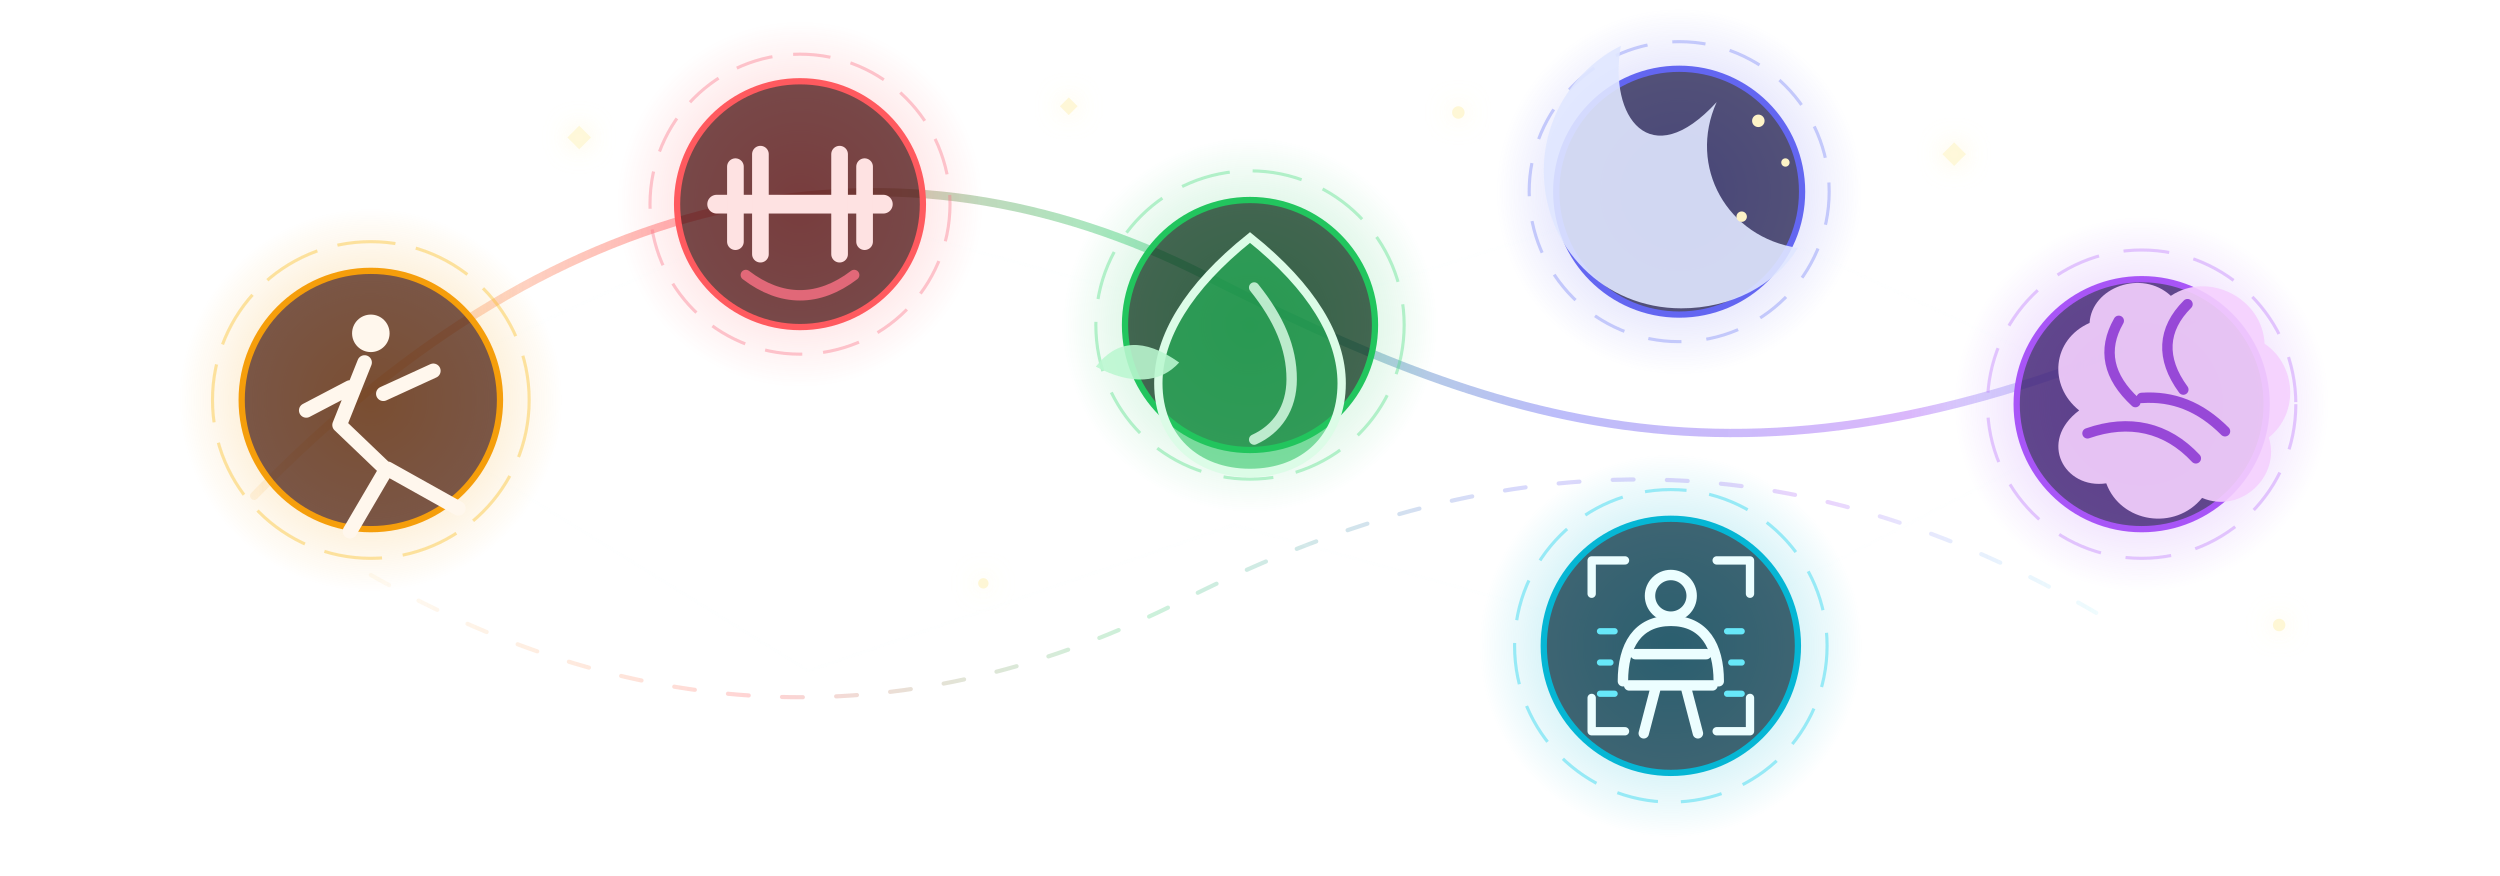
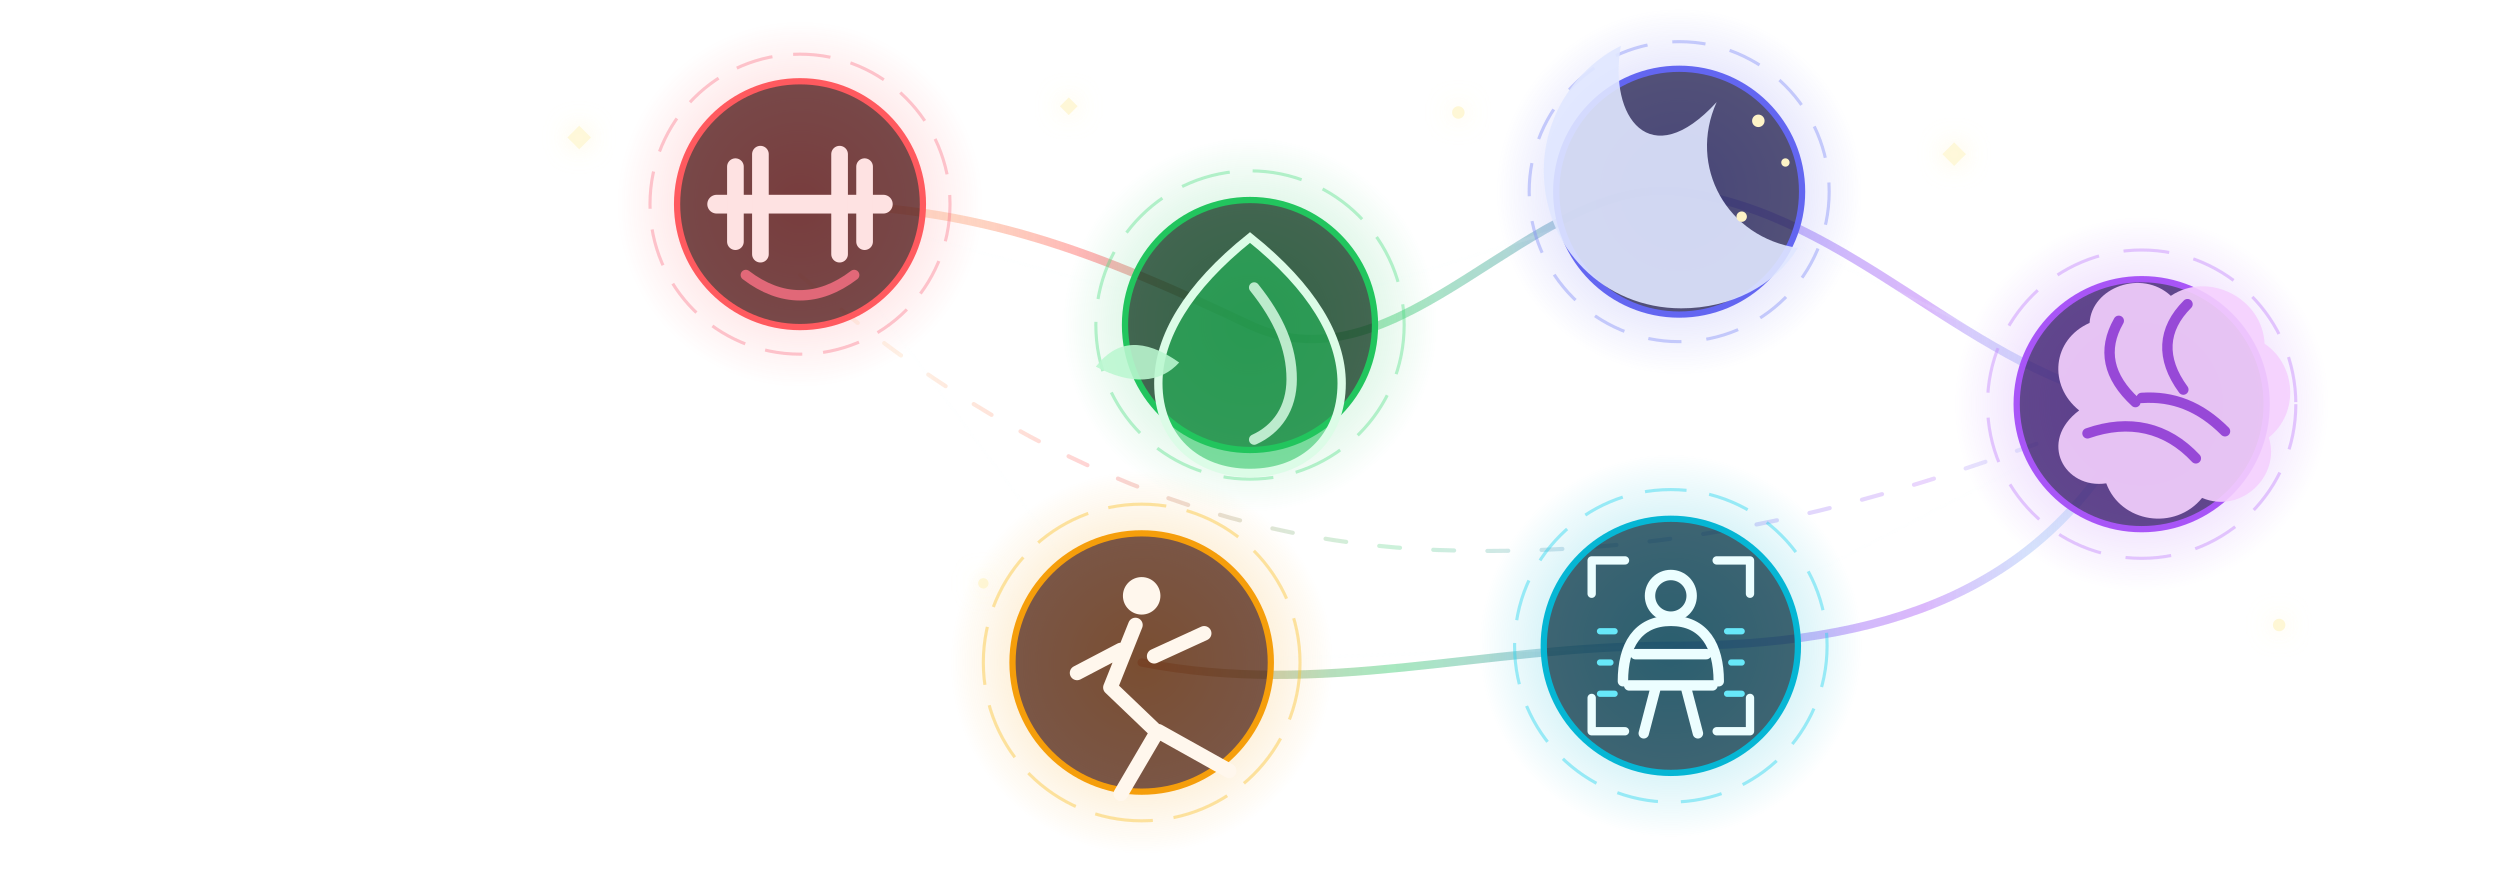
<svg xmlns="http://www.w3.org/2000/svg" viewBox="0 0 1200 420" role="img" aria-labelledby="title desc">
  <defs>
    <linearGradient id="energyLine" x1="0" x2="1">
      <stop offset="0" stop-color="#f59e0b" stop-opacity=".12" />
      <stop offset=".22" stop-color="#ff5a5f" stop-opacity=".64" />
      <stop offset=".44" stop-color="#22c55e" stop-opacity=".55" />
      <stop offset=".66" stop-color="#6366f1" stop-opacity=".6" />
      <stop offset=".84" stop-color="#a855f7" stop-opacity=".58" />
      <stop offset="1" stop-color="#22d3ee" stop-opacity=".16" />
    </linearGradient>
    <radialGradient id="cardioGlow">
      <stop offset="0" stop-color="#f59e0b" stop-opacity=".42" />
      <stop offset="1" stop-color="#f59e0b" stop-opacity="0" />
    </radialGradient>
    <radialGradient id="strengthGlow">
      <stop offset="0" stop-color="#ff5a5f" stop-opacity=".38" />
      <stop offset="1" stop-color="#ff5a5f" stop-opacity="0" />
    </radialGradient>
    <radialGradient id="fuelGlow">
      <stop offset="0" stop-color="#22c55e" stop-opacity=".38" />
      <stop offset="1" stop-color="#22c55e" stop-opacity="0" />
    </radialGradient>
    <radialGradient id="recoveryGlow">
      <stop offset="0" stop-color="#6366f1" stop-opacity=".42" />
      <stop offset="1" stop-color="#6366f1" stop-opacity="0" />
    </radialGradient>
    <radialGradient id="mindsetGlow">
      <stop offset="0" stop-color="#a855f7" stop-opacity=".42" />
      <stop offset="1" stop-color="#a855f7" stop-opacity="0" />
    </radialGradient>
    <radialGradient id="biometricsGlow">
      <stop offset="0" stop-color="#06b6d4" stop-opacity=".44" />
      <stop offset="1" stop-color="#06b6d4" stop-opacity="0" />
    </radialGradient>
    <filter id="softGlow" x="-80%" y="-80%" width="260%" height="260%">
      <feGaussianBlur stdDeviation="6" result="blur" />
      <feBlend in="SourceGraphic" in2="blur" mode="screen" />
    </filter>
  </defs>
-   <path d="M122 238C272 84 432 58 578 132s268 118 486 16" fill="none" stroke="url(#energyLine)" stroke-width="4" stroke-linecap="round" opacity=".72" />
-   <path d="M178 276c130 74 260 78 390 12 158-80 300-78 448 12" fill="none" stroke="url(#energyLine)" stroke-width="2" stroke-dasharray="10 16" stroke-linecap="round" opacity=".42" />
-   <path d="M178 192 384 98l216 58 206-64 222 102-226 116-210-58-204 70-210-130Z" fill="none" stroke="#f8fafc" stroke-width="1.5" opacity=".1" />
-   <g data-category="cardio" transform="translate(178 192)">
+   <path d="M384 98c86 0 144 24 216 58s136-72 206-64c83 10 140 88 222 102-44 92-126 116-226 116-91 0-167 25-254 8" fill="none" stroke="url(#energyLine)" stroke-width="4" stroke-linecap="round" opacity=".72" />
+   <path d="M384 132c96 84 198 128 306 132 136 5 240-32 338-70" fill="none" stroke="url(#energyLine)" stroke-width="2" stroke-dasharray="10 16" stroke-linecap="round" opacity=".42" />
+   <path d="M384 98 600 156 806 92l222 102-226 116-254 8L384 98Z" fill="none" stroke="#f8fafc" stroke-width="1.5" opacity=".1" />
+   <g data-category="cardio" transform="translate(548 318)">
    <circle r="92" fill="url(#cardioGlow)" />
    <circle r="62" fill="#431407" fill-opacity=".7" stroke="#f59e0b" stroke-width="3" />
    <circle r="76" fill="none" stroke="#fbbf24" stroke-width="1.5" stroke-dasharray="28 10" opacity=".4" />
    <g transform="translate(-28 -42)" fill="none" stroke="#fff7ed" stroke-linecap="round" stroke-linejoin="round">
      <circle cx="28" cy="10" r="9" fill="#fff7ed" stroke="none" />
      <path d="M25 24 13 54l23 22M18 36-3 47M34 39l24-11M35 76 18 105M36 75l34 19" stroke-width="7" />
    </g>
  </g>
  <g data-category="strength" transform="translate(384 98)">
    <circle r="88" fill="url(#strengthGlow)" />
    <circle r="59" fill="#450a0a" fill-opacity=".72" stroke="#ff5a5f" stroke-width="3" />
    <circle r="72" fill="none" stroke="#fb7185" stroke-width="1.5" stroke-dasharray="18 10" opacity=".38" />
    <g fill="none" stroke="#fee2e2" stroke-linecap="round">
      <path d="M-40 0h80" stroke-width="9" />
      <path d="M-31-18v36M-19-24v48M19-24v48M31-18v36" stroke-width="8" />
      <path d="M-26 34c17 13 35 13 52 0" stroke="#fb7185" stroke-width="5" opacity=".8" />
    </g>
  </g>
  <g data-category="fuel" transform="translate(600 156)">
    <circle r="90" fill="url(#fuelGlow)" />
    <circle r="60" fill="#052e16" fill-opacity=".72" stroke="#22c55e" stroke-width="3" />
    <circle r="74" fill="none" stroke="#4ade80" stroke-width="1.5" stroke-dasharray="24 11" opacity=".38" />
    <path d="M0-42c30 24 44 48 44 70 0 26-18 43-44 43S-44 54-44 28c0-22 14-46 44-70Z" fill="#22c55e" fill-opacity=".56" stroke="#dcfce7" stroke-width="4" />
    <path d="M2-18c12 15 18 29 18 44 0 14-7 24-18 29" fill="none" stroke="#dcfce7" stroke-width="5" stroke-linecap="round" opacity=".82" />
    <path d="M-34 18c-17-12-30-11-40 2 17 9 31 8 40-2Z" fill="#bbf7d0" opacity=".88" />
  </g>
  <g data-category="recovery" transform="translate(806 92)">
    <circle r="88" fill="url(#recoveryGlow)" />
    <circle r="59" fill="#1e1b4b" fill-opacity=".74" stroke="#6366f1" stroke-width="3" />
    <circle r="72" fill="none" stroke="#818cf8" stroke-width="1.5" stroke-dasharray="16 12" opacity=".42" />
    <path d="M18-43c-14 31 5 65 39 70-11 18-32 29-56 29-37 0-66-29-66-66 0-26 15-49 37-60-6 34 14 62 46 27Z" fill="#e0e7ff" opacity=".9" />
    <g fill="#fef3c7">
      <circle cx="38" cy="-34" r="3" />
      <circle cx="51" cy="-14" r="2" />
      <circle cx="30" cy="12" r="2.5" />
    </g>
  </g>
  <g data-category="mindset" transform="translate(1028 194)">
    <circle r="90" fill="url(#mindsetGlow)" />
    <circle r="60" fill="#2e1065" fill-opacity=".74" stroke="#a855f7" stroke-width="3" />
    <circle r="74" fill="none" stroke="#c084fc" stroke-width="1.5" stroke-dasharray="22 12" opacity=".42" />
    <path d="M-30 3c-15-12-13-34 5-42 1-17 25-26 39-13 18-12 44 1 45 23 15 10 17 33 2 45 6 18-13 37-32 29-13 16-39 12-46-7-20 3-33-20-13-35Z" fill="#f5d0fe" opacity=".9" />
    <path d="M-11-40c-8 14-5 27 8 39m25-47C10-36 9-22 20-7M-26 14c20-7 38-3 52 12M0-3c15-1 28 4 40 16" fill="none" stroke="#7e22ce" stroke-width="5" stroke-linecap="round" opacity=".76" />
  </g>
  <g data-category="biometrics" transform="translate(802 310)">
    <circle r="92" fill="url(#biometricsGlow)" />
    <circle r="61" fill="#083344" fill-opacity=".74" stroke="#06b6d4" stroke-width="3" />
    <circle r="75" fill="none" stroke="#22d3ee" stroke-width="1.5" stroke-dasharray="20 11" opacity=".42" />
    <g fill="none" stroke="#ecfeff" stroke-linecap="round" stroke-linejoin="round">
      <path d="M-38-25v-16h16M38-25v-16H22M-38 25v16h16M38 25v16H22" stroke-width="4" />
      <circle cy="-24" r="10" stroke-width="5" />
      <path d="M0-12c-16 0-23 12-23 29M0-12c16 0 23 12 23 29M-17 4h34M-20 19h40M-7 19l-6 23m20-23 6 23" stroke-width="5" />
      <path d="M-34-7h7m54 0h7M-34 8h5m58 0h5M-34 23h7m54 0h7" stroke="#67e8f9" stroke-width="3" />
    </g>
  </g>
  <g fill="#fef3c7" opacity=".8" filter="url(#softGlow)">
    <path d="M274 62h8v8h-8z" transform="rotate(45 278 66)" />
    <path d="M510 48h6v6h-6z" transform="rotate(45 513 51)" />
    <path d="M934 70h8v8h-8z" transform="rotate(45 938 74)" />
    <circle cx="700" cy="54" r="3" />
    <circle cx="1094" cy="300" r="3" />
    <circle cx="472" cy="280" r="2.5" />
  </g>
</svg>
